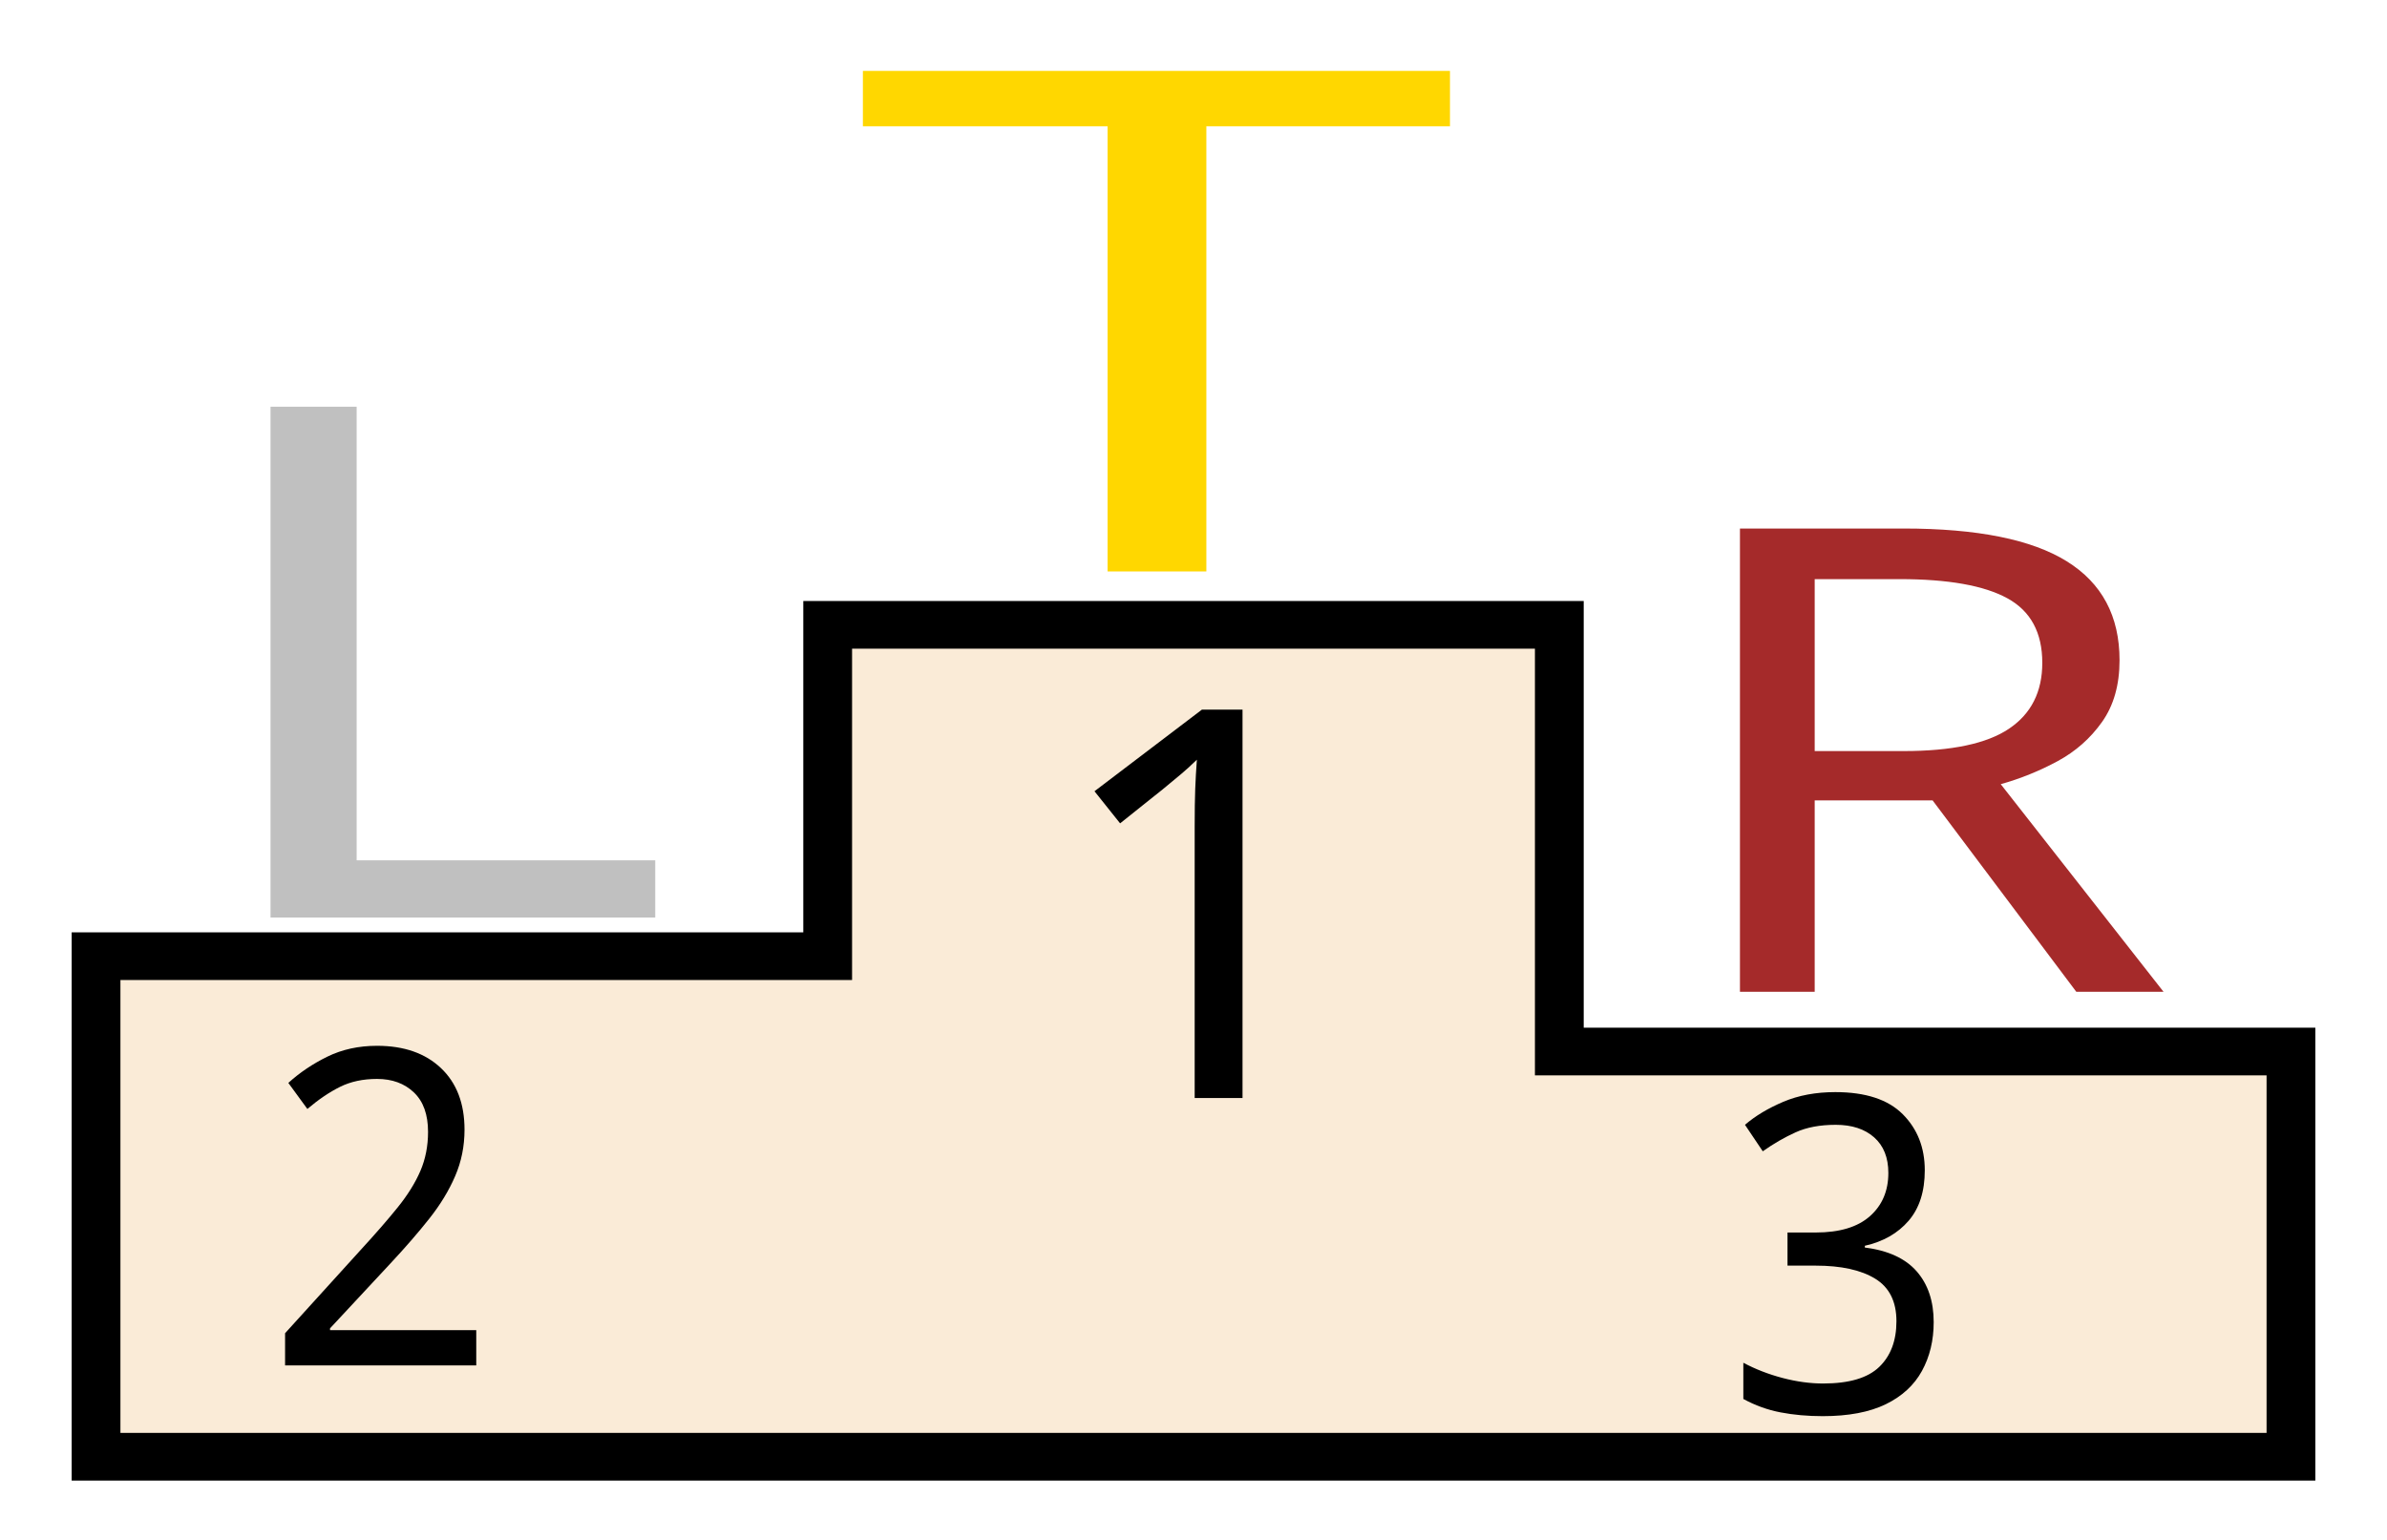
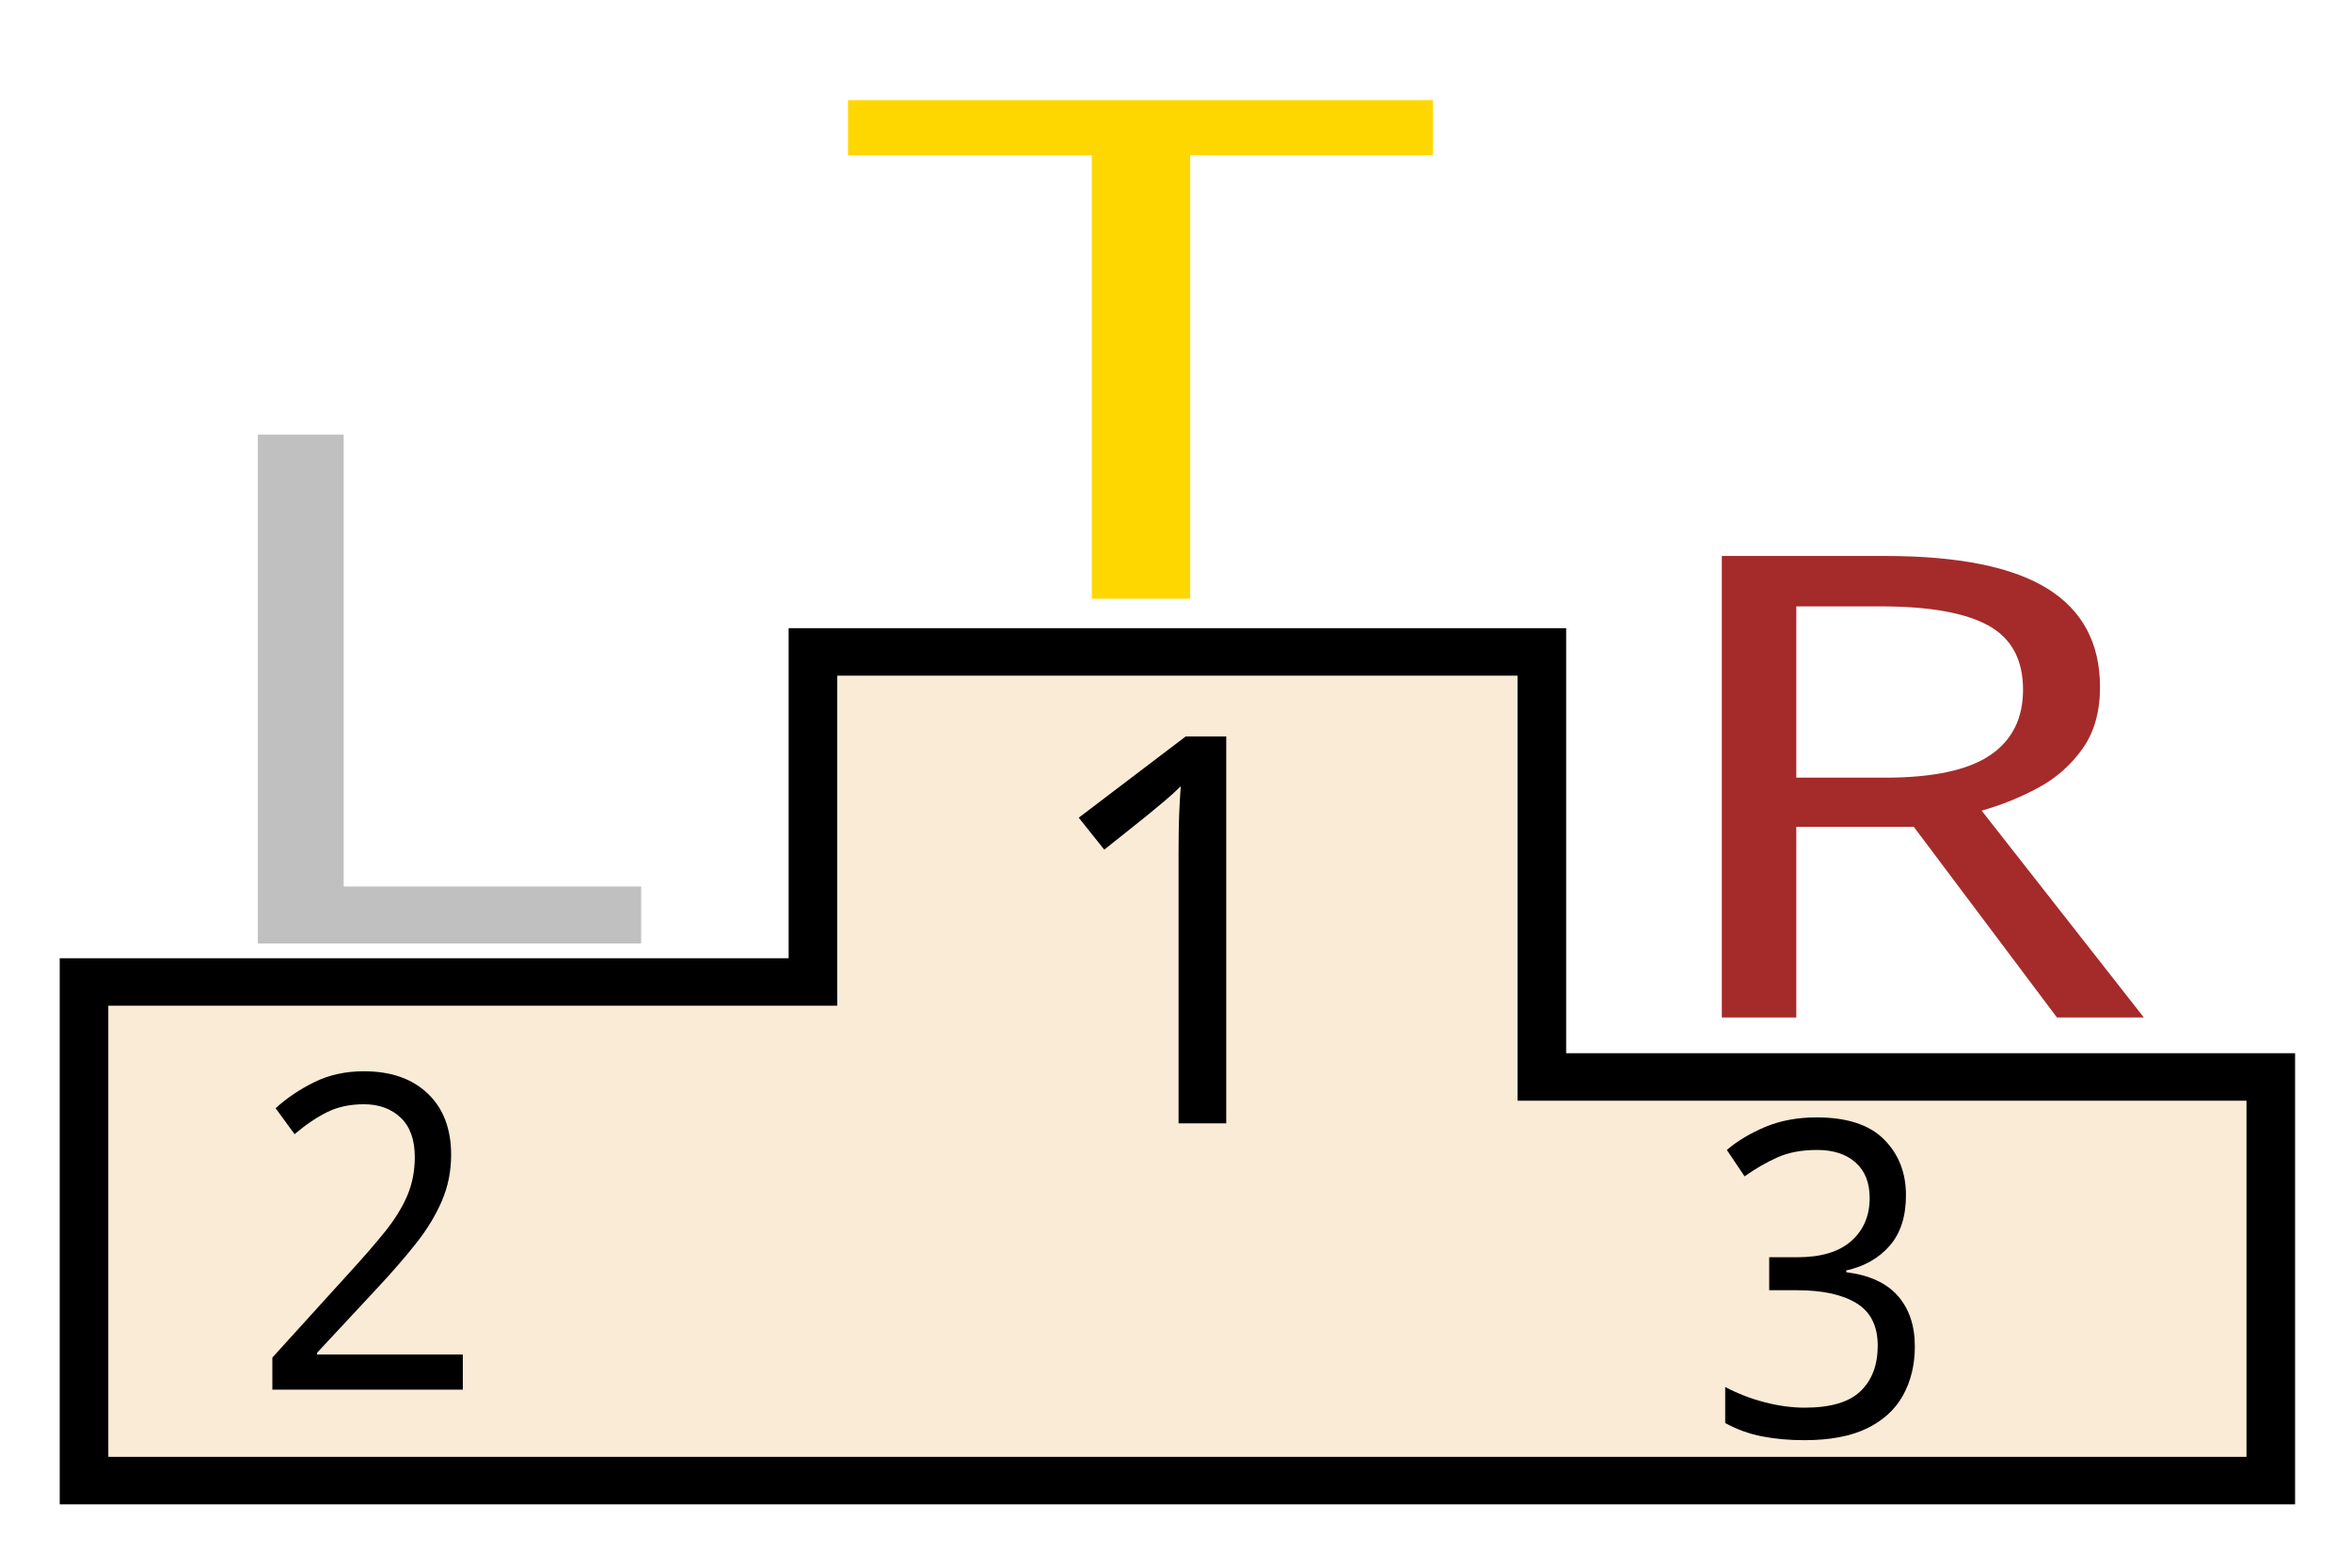
- <svg xmlns="http://www.w3.org/2000/svg" xmlns:ns1="http://www.openswatchbook.org/uri/2009/osb" width="910" height="586.941" id="svg2" version="1.1">
+ <svg xmlns="http://www.w3.org/2000/svg" xmlns:ns1="http://www.openswatchbook.org/uri/2009/osb" width="900" height="600" id="svg2" version="1.1">
  <defs id="defs4">
    <linearGradient id="linearGradient5248" ns1:paint="solid">
      <stop style="stop-color:#000000;stop-opacity:1;" offset="0" id="stop5250" />
    </linearGradient>
  </defs>
-   <g id="layer1" transform="translate(5,-470.4215)">
-     <a id="a5262" style="fill:#faebd7" transform="matrix(0.9297479,0,0,0.9087412,31.61346,69.48133)">
+   <g id="layer1" transform="translate(5,-457.3622)">
+     <a id="a5262" style="fill:#faebd7" transform="matrix(0.9297479,0,0,0.9087412,27.15026,67.70754)">
      <path transform="translate(0,152.3622)" id="path3033" d="m 0,690 300,0 0,-139.013 300,0 0,179.013 300,0 0,170 -900,0 z" style="fill:#faebd7;stroke:#000000;stroke-width:20;stroke-linecap:butt;stroke-linejoin:miter;stroke-miterlimit:4;stroke-opacity:1;stroke-dasharray:none" />
    </a>
    <text xml:space="preserve" style="font-size:81.466px;font-style:normal;font-weight:normal;line-height:125%;letter-spacing:0px;word-spacing:0px;fill:#000000;fill-opacity:1;stroke:none;font-family:Sans" x="337.216" y="1056.738" id="text5271" transform="scale(1.17108,0.8539126)">
      <tspan id="tspan5273" x="337.216" y="1056.738" style="font-size:162.933px;font-style:normal;font-variant:normal;font-weight:bold;font-stretch:normal;fill:#000000;font-family:Sans;-inkscape-font-specification:Sans Bold" />
    </text>
-     <text xml:space="preserve" style="font-size:80.6px;font-style:normal;font-weight:normal;line-height:125%;letter-spacing:0px;word-spacing:0px;fill:#000000;fill-opacity:1;stroke:none;font-family:Sans" x="100.514" y="949.178" id="text5271-3" transform="scale(0.9577979,1.044061)">
-       <tspan id="tspan5273-1" x="100.514" y="949.178" style="font-size:161.201px;font-style:normal;font-variant:normal;font-weight:normal;font-stretch:normal;fill:#000000;font-family:Snap ITC;-inkscape-font-specification:Snap ITC">2</tspan>
+     <text xml:space="preserve" style="font-size:80.6px;font-style:normal;font-weight:normal;line-height:125%;letter-spacing:0px;word-spacing:0px;fill:#000000;fill-opacity:1;stroke:none;font-family:Sans" x="95.854" y="947.479" id="text5271-3" transform="scale(0.957798,1.044061)">
+       <tspan id="tspan5273-1" x="95.854" y="947.479" style="font-size:161.201px;font-style:normal;font-variant:normal;font-weight:normal;font-stretch:normal;fill:#000000;font-family:Snap ITC;-inkscape-font-specification:Snap ITC">2</tspan>
    </text>
-     <text xml:space="preserve" style="font-size:334.378px;font-style:normal;font-weight:bold;line-height:125%;letter-spacing:0px;word-spacing:0px;fill:#ffd700;fill-opacity:1;stroke:none;font-family:Sans;-inkscape-font-specification:Sans Bold" x="255.59" y="861.133" id="text5307" transform="scale(1.251132,0.7992759)">
-       <tspan id="tspan5309" x="255.59" y="861.133" style="font-size:334.378px;font-style:normal;font-variant:normal;font-weight:normal;font-stretch:normal;fill:#ffd700;font-family:Showcard Gothic;-inkscape-font-specification:Showcard Gothic">T</tspan>
+     <text xml:space="preserve" style="font-size:334.378px;font-style:normal;font-weight:bold;line-height:125%;letter-spacing:0px;word-spacing:0px;fill:#ffd700;fill-opacity:1;stroke:none;font-family:Sans;-inkscape-font-specification:Sans Bold" x="252.022" y="858.914" id="text5307" transform="scale(1.251132,0.7992759)">
+       <tspan id="tspan5309" x="252.022" y="858.914" style="font-size:334.378px;font-style:normal;font-variant:normal;font-weight:normal;font-stretch:normal;fill:#ffd700;font-family:Showcard Gothic;-inkscape-font-specification:Showcard Gothic">T</tspan>
    </text>
-     <text xml:space="preserve" style="font-size:315.446px;font-style:normal;font-weight:bold;line-height:125%;letter-spacing:0px;word-spacing:0px;fill:#c0c0c0;fill-opacity:1;stroke:none;font-family:Sans;-inkscape-font-specification:Sans Bold" x="54.256" y="948.64" id="text5311" transform="scale(1.156542,0.8646465)">
-       <tspan id="tspan5313" x="54.256" y="948.64" style="font-size:315.446px;font-style:normal;font-variant:normal;font-weight:normal;font-stretch:normal;fill:#c0c0c0;font-family:Showcard Gothic;-inkscape-font-specification:Showcard Gothic">L</tspan>
+     <text xml:space="preserve" style="font-size:315.446px;font-style:normal;font-weight:bold;line-height:125%;letter-spacing:0px;word-spacing:0px;fill:#c0c0c0;fill-opacity:1;stroke:none;font-family:Sans;-inkscape-font-specification:Sans Bold" x="50.397" y="946.589" id="text5311" transform="scale(1.156542,0.8646465)">
+       <tspan id="tspan5313" x="50.397" y="946.589" style="font-size:315.446px;font-style:normal;font-variant:normal;font-weight:normal;font-stretch:normal;fill:#c0c0c0;font-family:Showcard Gothic;-inkscape-font-specification:Showcard Gothic">L</tspan>
    </text>
-     <text xml:space="preserve" style="font-size:279.896px;font-style:normal;font-weight:bold;line-height:125%;letter-spacing:0px;word-spacing:0px;fill:#a52a2a;fill-opacity:1;stroke:none;font-family:Sans;-inkscape-font-specification:Sans Bold" x="554.709" y="960.057" id="text5315" transform="scale(1.131399,0.8838617)">
-       <tspan id="tspan5317" x="554.709" y="960.057" style="font-size:279.896px;font-style:normal;font-variant:normal;font-weight:normal;font-stretch:normal;fill:#a52a2a;font-family:Showcard Gothic;-inkscape-font-specification:Showcard Gothic">R</tspan>
+     <text xml:space="preserve" style="font-size:279.896px;font-style:normal;font-weight:bold;line-height:125%;letter-spacing:0px;word-spacing:0px;fill:#a52a2a;fill-opacity:1;stroke:none;font-family:Sans;-inkscape-font-specification:Sans Bold" x="550.764" y="958.05" id="text5315" transform="scale(1.131399,0.8838617)">
+       <tspan id="tspan5317" x="550.764" y="958.05" style="font-size:279.896px;font-style:normal;font-variant:normal;font-weight:normal;font-stretch:normal;fill:#a52a2a;font-family:Showcard Gothic;-inkscape-font-specification:Showcard Gothic">R</tspan>
    </text>
-     <text xml:space="preserve" style="font-size:100.693px;font-style:normal;font-weight:normal;line-height:125%;letter-spacing:0px;word-spacing:0px;fill:#000000;fill-opacity:1;stroke:none;font-family:Sans" x="388.894" y="899.276" id="text5319" transform="scale(1.011492,0.9886385)">
-       <tspan id="tspan5321" x="388.894" y="899.276" style="font-size:209.777px;font-style:normal;font-variant:normal;font-weight:normal;font-stretch:normal;font-family:Snap ITC;-inkscape-font-specification:Snap ITC">1</tspan>
+     <text xml:space="preserve" style="font-size:100.693px;font-style:normal;font-weight:normal;line-height:125%;letter-spacing:0px;word-spacing:0px;fill:#000000;fill-opacity:1;stroke:none;font-family:Sans" x="384.482" y="897.482" id="text5319" transform="scale(1.011492,0.9886385)">
+       <tspan id="tspan5321" x="384.482" y="897.482" style="font-size:209.777px;font-style:normal;font-variant:normal;font-weight:normal;font-stretch:normal;font-family:Snap ITC;-inkscape-font-specification:Snap ITC">1</tspan>
    </text>
-     <text xml:space="preserve" style="font-size:80.6px;font-style:normal;font-weight:normal;line-height:125%;letter-spacing:0px;word-spacing:0px;fill:#000000;fill-opacity:1;stroke:none;font-family:Sans" x="681.429" y="966.09" id="text5271-3-1" transform="scale(0.9577979,1.044061)">
-       <tspan id="tspan5273-1-7" x="681.429" y="966.09" style="font-size:161.201px;font-style:normal;font-variant:normal;font-weight:normal;font-stretch:normal;fill:#000000;font-family:Snap ITC;-inkscape-font-specification:Snap ITC">3</tspan>
+     <text xml:space="preserve" style="font-size:80.6px;font-style:normal;font-weight:normal;line-height:125%;letter-spacing:0px;word-spacing:0px;fill:#000000;fill-opacity:1;stroke:none;font-family:Sans" x="676.77" y="964.391" id="text5271-3-1" transform="scale(0.957798,1.044061)">
+       <tspan id="tspan5273-1-7" x="676.77" y="964.391" style="font-size:161.201px;font-style:normal;font-variant:normal;font-weight:normal;font-stretch:normal;fill:#000000;font-family:Snap ITC;-inkscape-font-specification:Snap ITC">3</tspan>
    </text>
  </g>
</svg>
